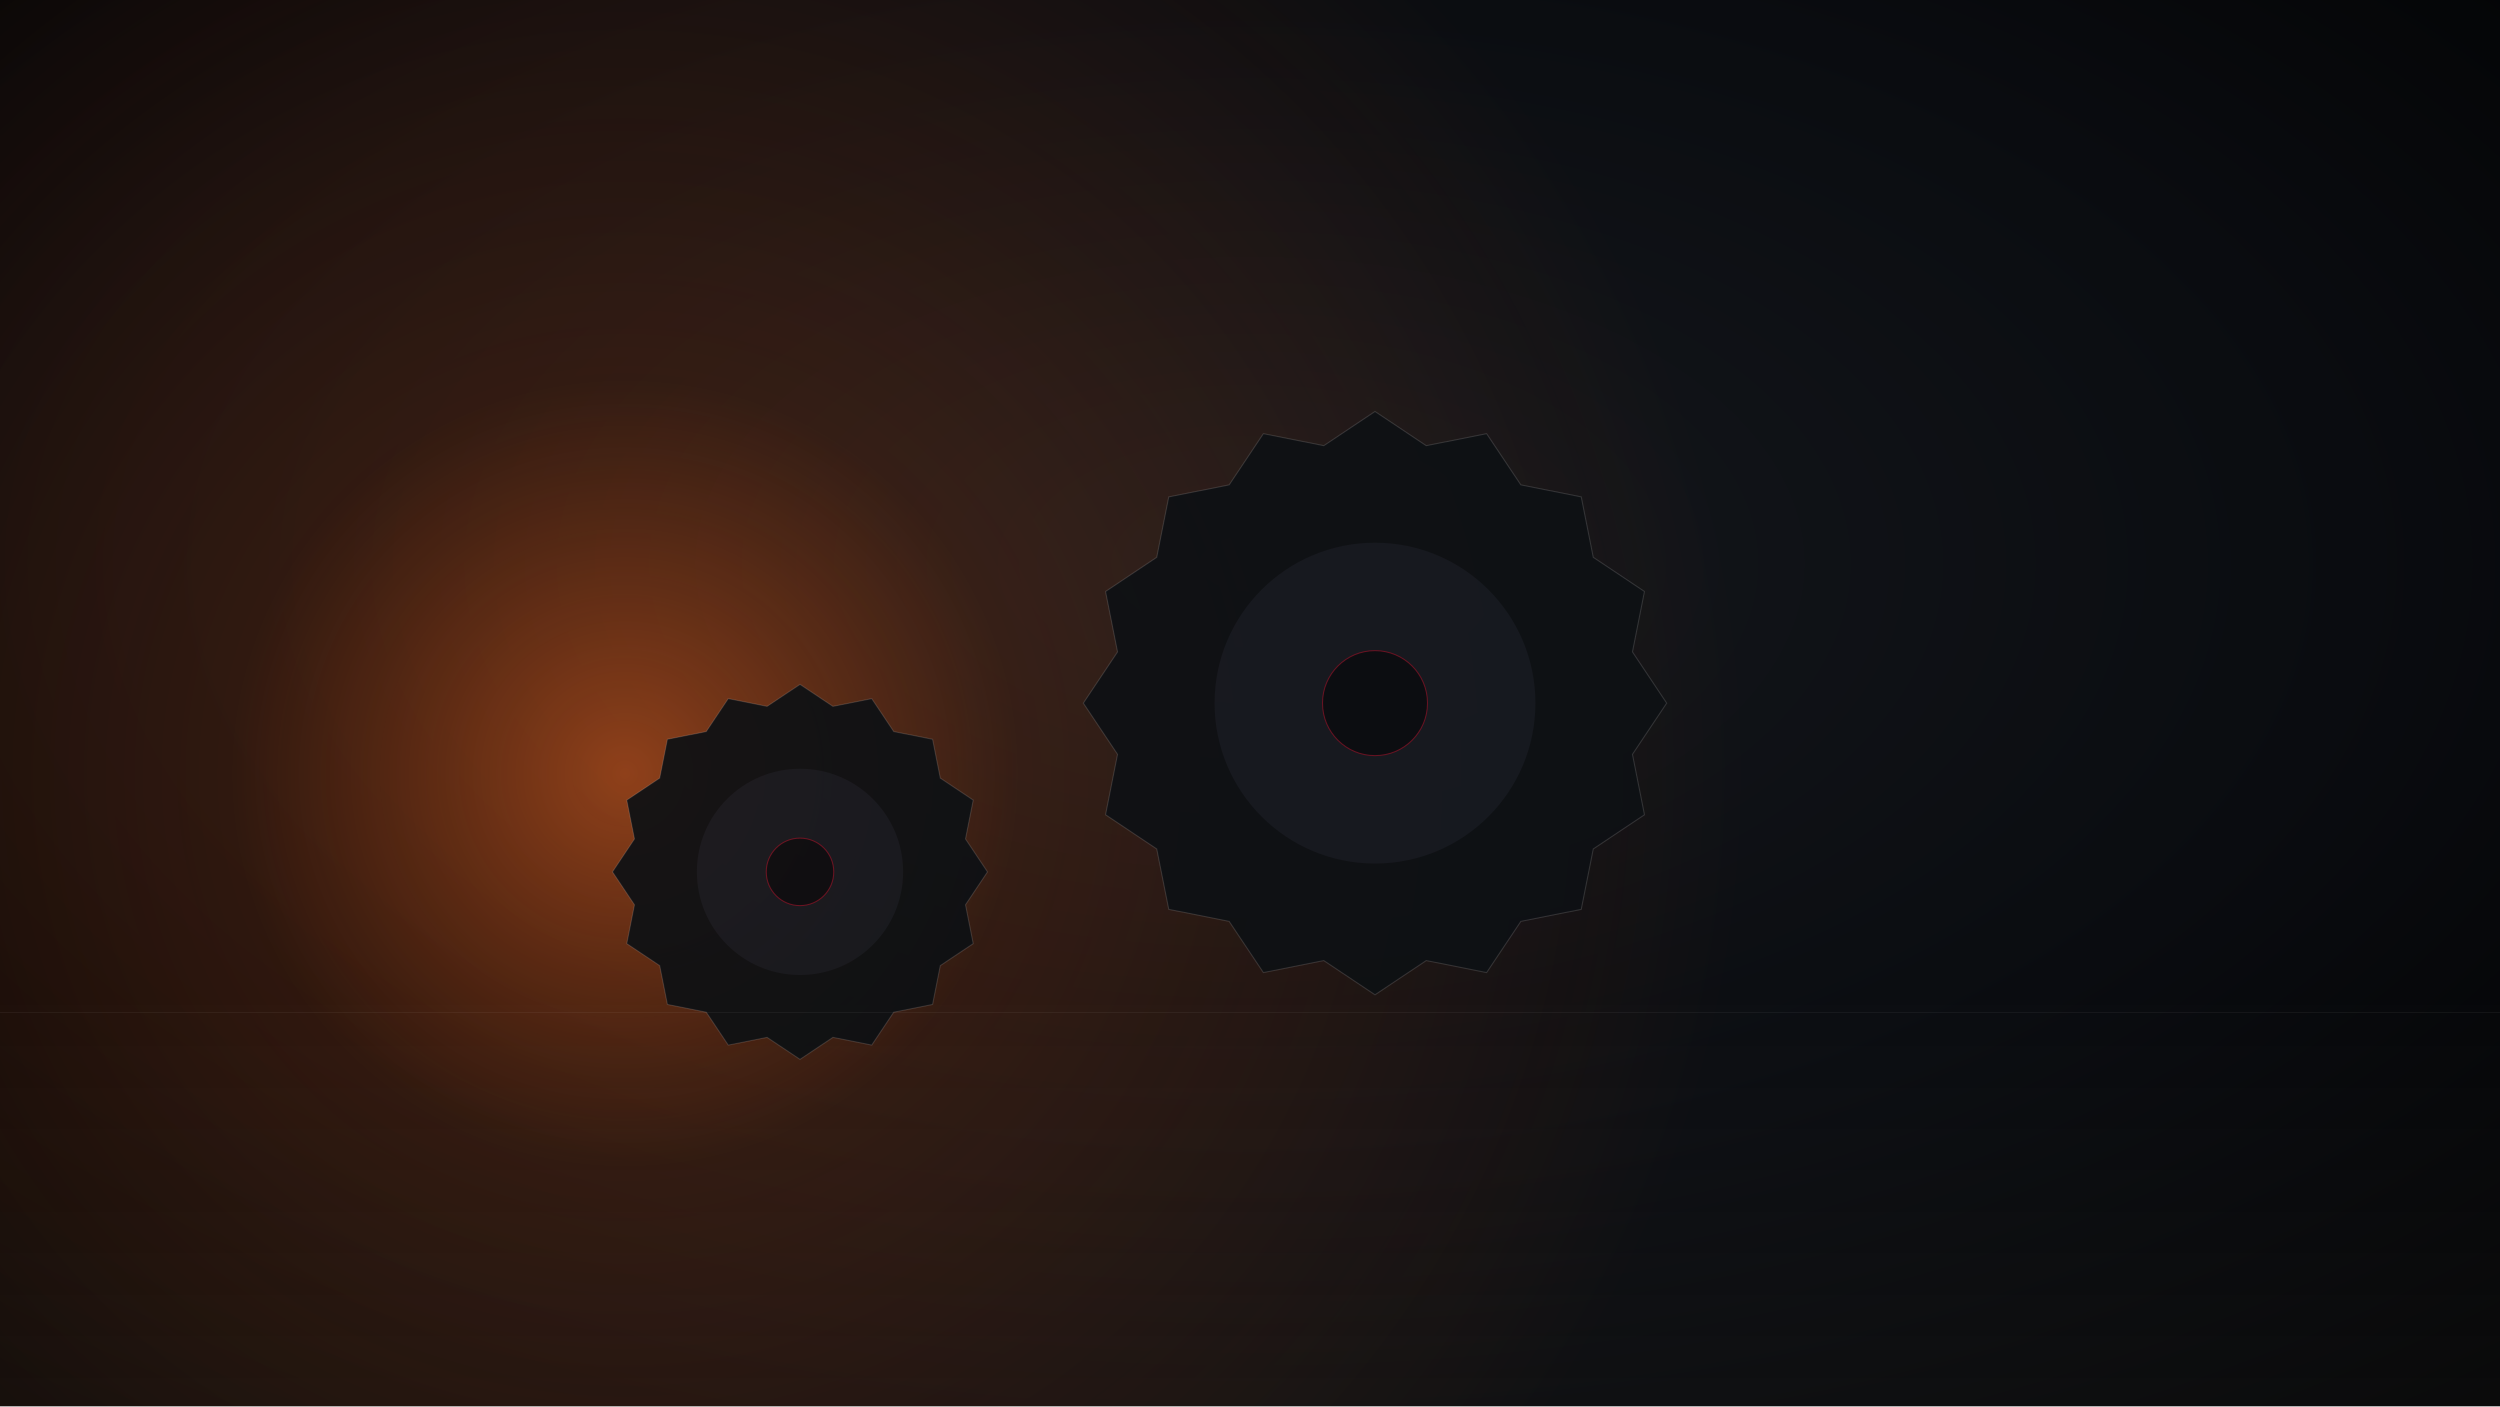
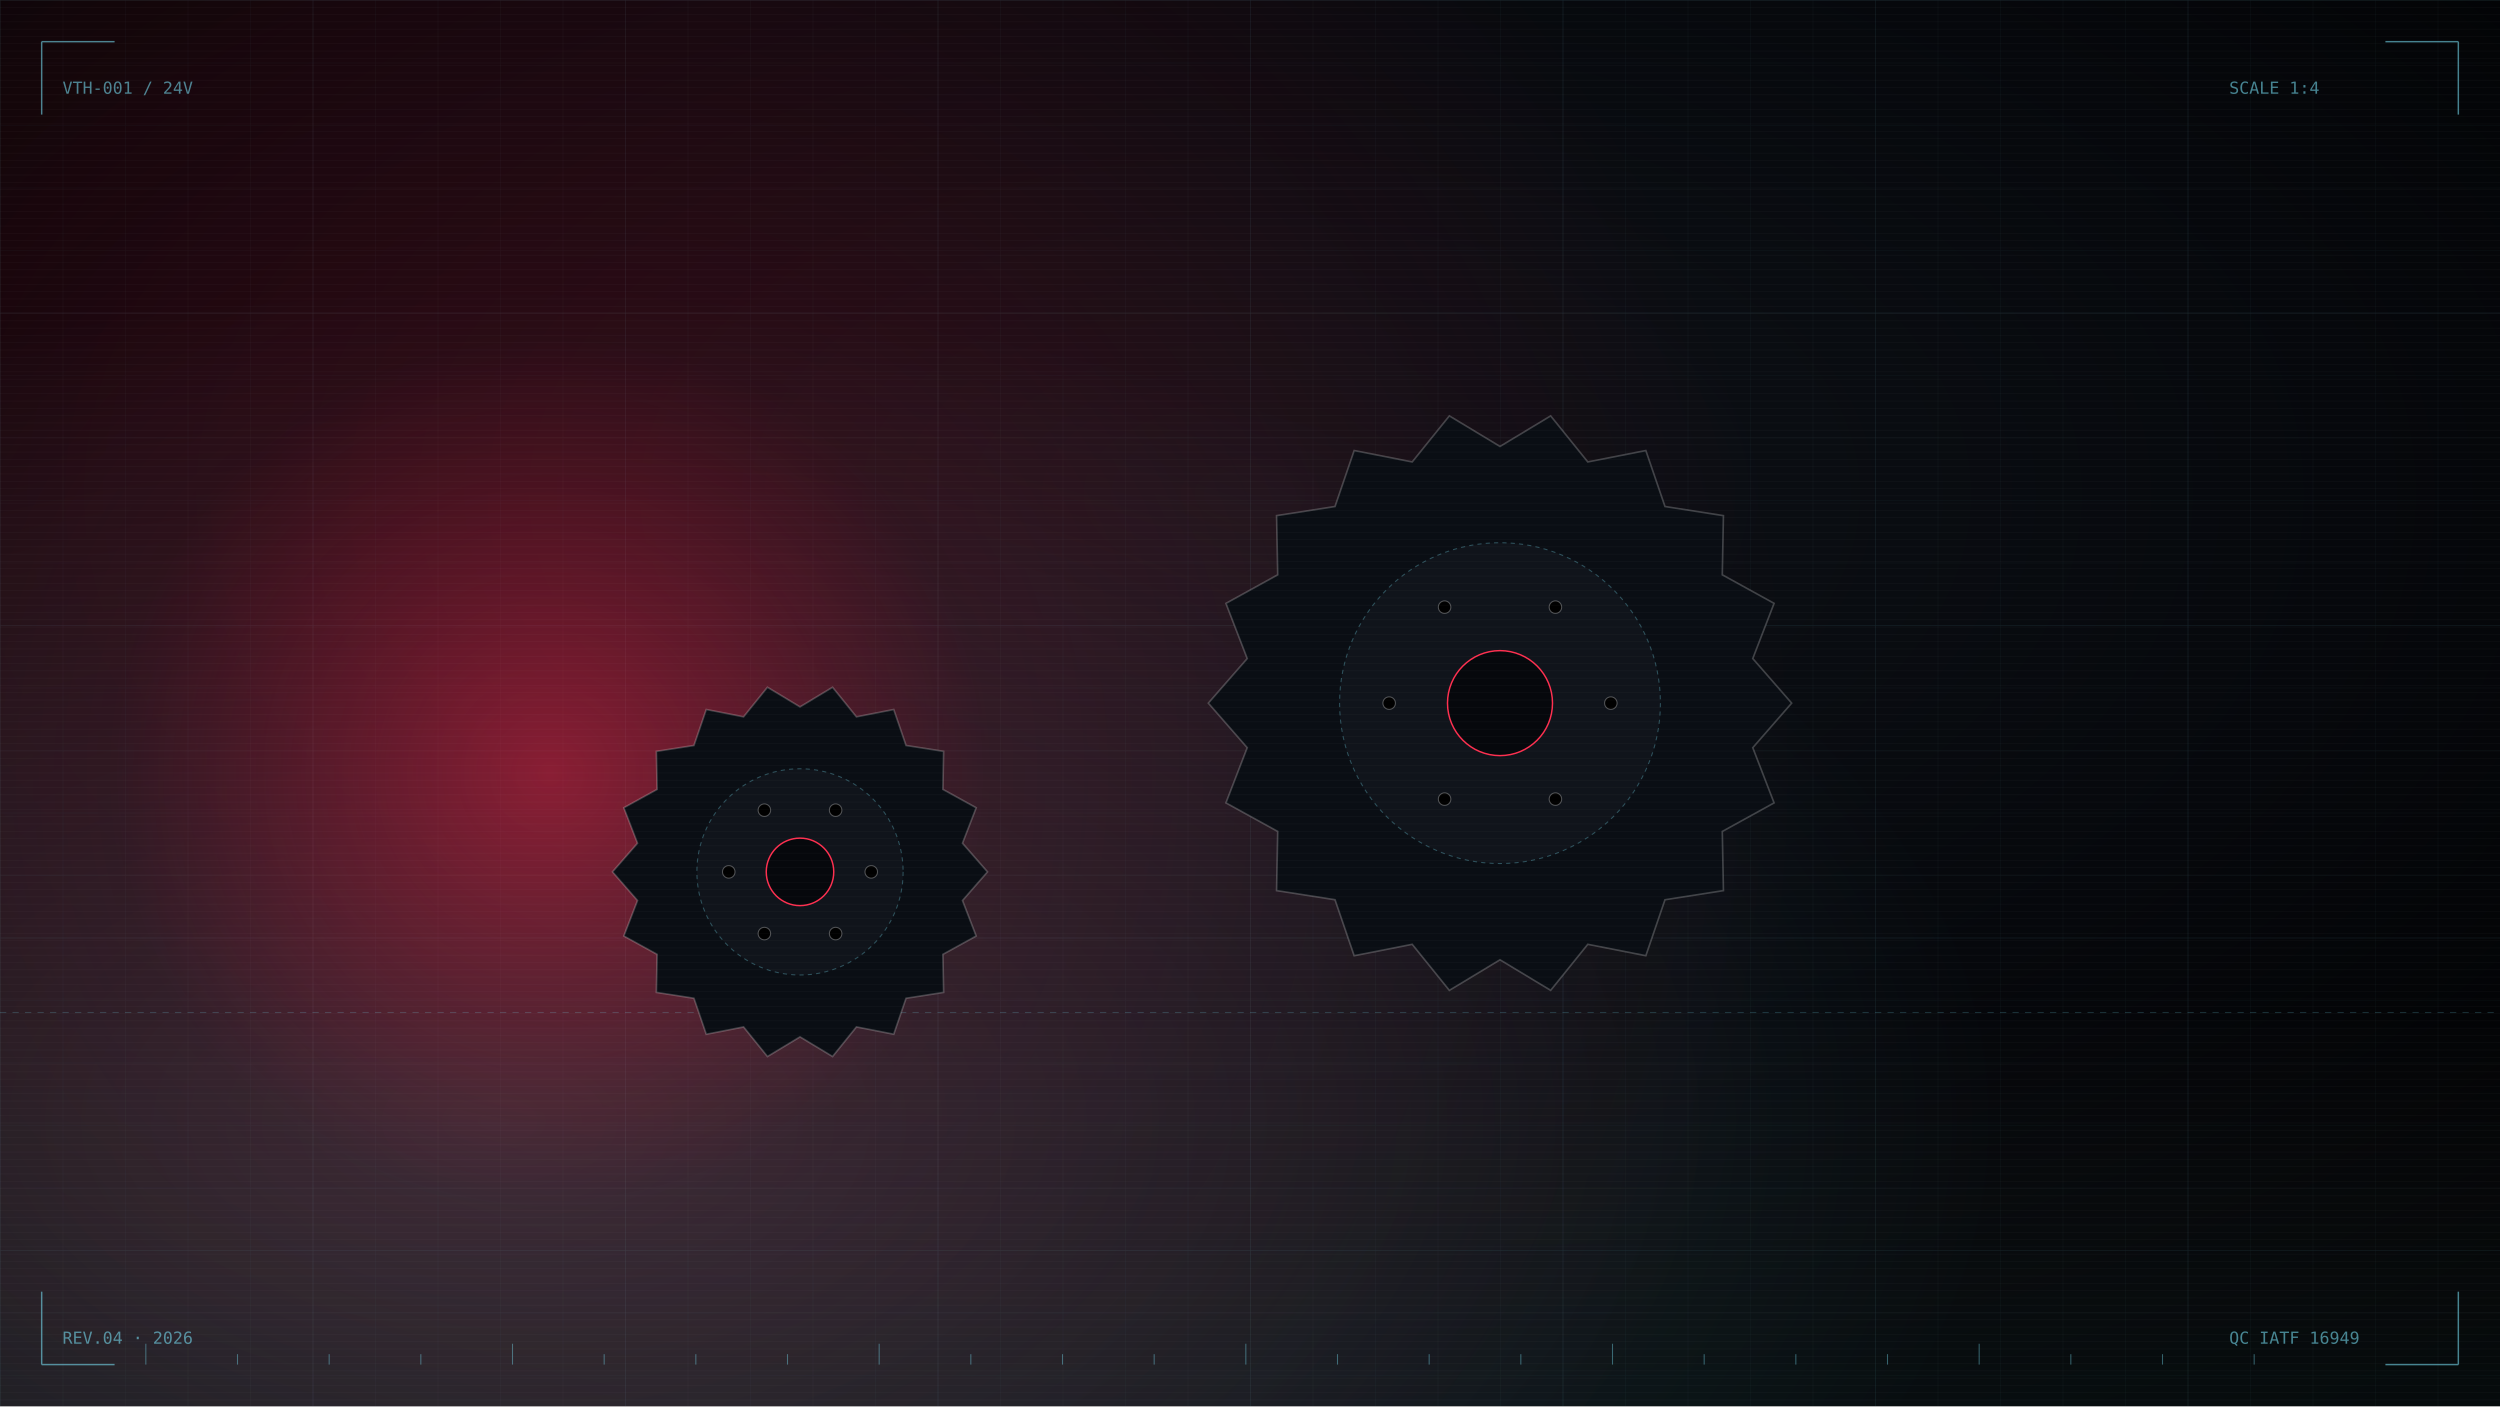
<svg xmlns="http://www.w3.org/2000/svg" viewBox="0 0 2400 1350" width="2400" height="1350" role="img" preserveAspectRatio="xMidYMid slice">
  <defs>
-     <radialGradient id="bgrad" cx="50%" cy="40%" r="80%">
-       <stop offset="0%" stop-color="#15181d" />
-       <stop offset="55%" stop-color="#0a0c10" />
+     <pattern id="grid" width="60" height="60" patternUnits="userSpaceOnUse">
+       <path d="M 60 0 L 0 0 0 60" fill="none" stroke="rgba(123,233,255,0.05)" stroke-width="1" />
+     </pattern>
+     <pattern id="gridMajor" width="300" height="300" patternUnits="userSpaceOnUse">
+       <path d="M 300 0 L 0 0 0 300" fill="none" stroke="rgba(123,233,255,0.08)" stroke-width="1" />
+     </pattern>
+     <radialGradient id="bgrad" cx="50%" cy="35%" r="80%">
+       <stop offset="0%" stop-color="#0e1218" />
+       <stop offset="55%" stop-color="#06080c" />
      <stop offset="100%" stop-color="#000" />
    </radialGradient>
-     <radialGradient id="glow" cx="600" cy="742.5" r="1080" gradientUnits="userSpaceOnUse">
-       <stop offset="0%" stop-color="hsla(20, 95%, 55%, 0.55)" />
-       <stop offset="35%" stop-color="hsla(20, 90%, 45%, 0.18)" />
-       <stop offset="100%" stop-color="hsla(20, 90%, 45%, 0)" />
+     <radialGradient id="glow" cx="528" cy="742.5" r="1200" gradientUnits="userSpaceOnUse">
+       <stop offset="0%" stop-color="hsla(350, 100%, 55%, 0.5)" />
+       <stop offset="35%" stop-color="hsla(350, 95%, 45%, 0.15)" />
+       <stop offset="100%" stop-color="hsla(350, 90%, 45%, 0)" />
+     </radialGradient>
+     <radialGradient id="cyanGlow" cx="20%" cy="80%" r="60%">
+       <stop offset="0%" stop-color="rgba(123,233,255,0.18)" />
+       <stop offset="100%" stop-color="rgba(123,233,255,0)" />
    </radialGradient>
    <linearGradient id="floor" x1="0" y1="0" x2="0" y2="1">
      <stop offset="0%" stop-color="rgba(255,255,255,0)" />
-       <stop offset="100%" stop-color="rgba(255,255,255,0.04)" />
+       <stop offset="100%" stop-color="rgba(123,233,255,0.05)" />
    </linearGradient>
    <filter id="soft">
-       <feGaussianBlur stdDeviation="2" />
+       <feGaussianBlur stdDeviation="3" />
+     </filter>
+     <filter id="bloom">
+       <feGaussianBlur stdDeviation="6" />
    </filter>
  </defs>
  <rect width="2400" height="1350" fill="url(#bgrad)" />
+   <rect width="2400" height="1350" fill="url(#grid)" />
+   <rect width="2400" height="1350" fill="url(#gridMajor)" />
+   <rect width="2400" height="1350" fill="url(#cyanGlow)" />
  <rect width="2400" height="1350" fill="url(#glow)" />
-   <rect y="945" width="2400" height="405" fill="url(#floor)" />
-   <g transform="translate(1320,675)" opacity="0.92">
-     <path d="M280,0 L247.158,49.163 L258.686,107.151 L209.53,140.004 L197.99,197.99 L140.004,209.53 L107.151,258.686 L49.163,247.158 L1.7145055188062946e-14,280 L-49.163,247.158 L-107.151,258.686 L-140.004,209.53 L-197.99,197.99 L-209.53,140.004 L-258.686,107.151 L-247.158,49.163 L-280,3.429011037612589e-14 L-247.158,-49.163 L-258.686,-107.151 L-209.53,-140.004 L-197.99,-197.99 L-140.004,-209.53 L-107.151,-258.686 L-49.163,-247.158 L-5.143516556418883e-14,-280 L49.163,-247.158 L107.151,-258.686 L140.004,-209.53 L197.99,-197.99 L209.53,-140.004 L258.686,-107.151 L247.158,-49.163 Z" fill="#0d1014" stroke="rgba(255,255,255,0.15)" />
-     <circle r="154" fill="#16191f" />
-     <circle r="50.4" fill="#0a0c10" stroke="rgba(200,16,46,0.5)" />
+   <line x1="0" y1="972" x2="2400" y2="972" stroke="rgba(123,233,255,0.18)" stroke-width="1" stroke-dasharray="6 6" />
+   <rect y="972" width="2400" height="378" fill="url(#floor)" />
+   <g transform="translate(1440,675)">
+     <path d="M280,0 L242.657,42.787 L263.114,95.766 L213.389,123.2 L214.492,179.981 L158.383,188.753 L140,242.487 L84.274,231.54 L48.621,275.746 L1.508764856549539e-14,246.4 L-48.621,275.746 L-84.274,231.54 L-140,242.487 L-158.383,188.753 L-214.492,179.981 L-213.389,123.2 L-263.114,95.766 L-242.657,42.787 L-280,3.429011037612589e-14 L-242.657,-42.787 L-263.114,-95.766 L-213.389,-123.2 L-214.492,-179.981 L-158.383,-188.753 L-140,-242.487 L-84.274,-231.54 L-48.621,-275.746 L-4.526294569648617e-14,-246.4 L48.621,-275.746 L84.274,-231.54 L140,-242.487 L158.383,-188.753 L214.492,-179.981 L213.389,-123.2 L263.114,-95.766 L242.657,-42.787 Z" fill="#0a0e14" stroke="rgba(255,255,255,0.22)" stroke-width="1.6" />
+     <circle r="154" fill="#10141b" />
+     <circle r="154" fill="none" stroke="rgba(123,233,255,0.3)" stroke-dasharray="4 4" />
+     <circle r="50.4" fill="#06080c" stroke="#ff3050" stroke-width="1.4" />
+     <circle cx="106.4" cy="0" r="6" fill="#000" stroke="rgba(255,255,255,0.3)" />
+     <circle cx="53.2" cy="92.145" r="6" fill="#000" stroke="rgba(255,255,255,0.3)" />
+     <circle cx="-53.2" cy="92.145" r="6" fill="#000" stroke="rgba(255,255,255,0.3)" />
+     <circle cx="-106.4" cy="1.303024194292784e-14" r="6" fill="#000" stroke="rgba(255,255,255,0.3)" />
+     <circle cx="-53.2" cy="-92.145" r="6" fill="#000" stroke="rgba(255,255,255,0.3)" />
+     <circle cx="53.2" cy="-92.145" r="6" fill="#000" stroke="rgba(255,255,255,0.3)" />
  </g>
-   <g transform="translate(768,837)" opacity="0.92">
-     <path d="M180,0 L158.887,31.605 L166.298,68.883 L134.698,90.002 L127.279,127.279 L90.002,134.698 L68.883,166.298 L31.605,158.887 L1.1021821192326179e-14,180 L-31.605,158.887 L-68.883,166.298 L-90.002,134.698 L-127.279,127.279 L-134.698,90.002 L-166.298,68.883 L-158.887,31.605 L-180,2.2043642384652358e-14 L-158.887,-31.605 L-166.298,-68.883 L-134.698,-90.002 L-127.279,-127.279 L-90.002,-134.698 L-68.883,-166.298 L-31.605,-158.887 L-3.3065463576978534e-14,-180 L31.605,-158.887 L68.883,-166.298 L90.002,-134.698 L127.279,-127.279 L134.698,-90.002 L166.298,-68.883 L158.887,-31.605 Z" fill="#0d1014" stroke="rgba(255,255,255,0.15)" />
-     <circle r="99" fill="#16191f" />
-     <circle r="32.4" fill="#0a0c10" stroke="rgba(200,16,46,0.5)" />
+   <g transform="translate(768,837)">
+     <path d="M180,0 L155.994,27.506 L169.145,61.564 L137.178,79.2 L137.888,115.702 L101.818,121.341 L90,155.885 L54.176,148.847 L31.257,177.265 L9.699202649247038e-15,158.4 L-31.257,177.265 L-54.176,148.847 L-90,155.885 L-101.818,121.341 L-137.888,115.702 L-137.178,79.2 L-169.145,61.564 L-155.994,27.506 L-180,2.2043642384652358e-14 L-155.994,-27.506 L-169.145,-61.564 L-137.178,-79.2 L-137.888,-115.702 L-101.818,-121.341 L-90,-155.885 L-54.176,-148.847 L-31.257,-177.265 L-2.909760794774111e-14,-158.4 L31.257,-177.265 L54.176,-148.847 L90,-155.885 L101.818,-121.341 L137.888,-115.702 L137.178,-79.2 L169.145,-61.564 L155.994,-27.506 Z" fill="#0a0e14" stroke="rgba(255,255,255,0.22)" stroke-width="1.6" />
+     <circle r="99" fill="#10141b" />
+     <circle r="99" fill="none" stroke="rgba(123,233,255,0.3)" stroke-dasharray="4 4" />
+     <circle r="32.4" fill="#06080c" stroke="#ff3050" stroke-width="1.4" />
+     <circle cx="68.4" cy="0" r="6" fill="#000" stroke="rgba(255,255,255,0.3)" />
+     <circle cx="34.2" cy="59.236" r="6" fill="#000" stroke="rgba(255,255,255,0.3)" />
+     <circle cx="-34.2" cy="59.236" r="6" fill="#000" stroke="rgba(255,255,255,0.3)" />
+     <circle cx="-68.4" cy="8.376584106167896e-15" r="6" fill="#000" stroke="rgba(255,255,255,0.3)" />
+     <circle cx="-34.2" cy="-59.236" r="6" fill="#000" stroke="rgba(255,255,255,0.3)" />
+     <circle cx="34.2" cy="-59.236" r="6" fill="#000" stroke="rgba(255,255,255,0.3)" />
  </g>
-   <line x1="0" y1="972" x2="2400" y2="972" stroke="rgba(255,255,255,0.05)" stroke-width="1" />
+   <g opacity="0.04">
+     <line x1="0" y1="0" x2="2400" y2="0" stroke="#fff" stroke-width="0.5" />
+     <line x1="0" y1="7" x2="2400" y2="7" stroke="#fff" stroke-width="0.5" />
+     <line x1="0" y1="14" x2="2400" y2="14" stroke="#fff" stroke-width="0.5" />
+     <line x1="0" y1="21" x2="2400" y2="21" stroke="#fff" stroke-width="0.5" />
+     <line x1="0" y1="28" x2="2400" y2="28" stroke="#fff" stroke-width="0.5" />
+     <line x1="0" y1="35" x2="2400" y2="35" stroke="#fff" stroke-width="0.5" />
+     <line x1="0" y1="42" x2="2400" y2="42" stroke="#fff" stroke-width="0.5" />
+     <line x1="0" y1="49" x2="2400" y2="49" stroke="#fff" stroke-width="0.5" />
+     <line x1="0" y1="56" x2="2400" y2="56" stroke="#fff" stroke-width="0.5" />
+     <line x1="0" y1="63" x2="2400" y2="63" stroke="#fff" stroke-width="0.5" />
+     <line x1="0" y1="70" x2="2400" y2="70" stroke="#fff" stroke-width="0.5" />
+     <line x1="0" y1="77" x2="2400" y2="77" stroke="#fff" stroke-width="0.5" />
+     <line x1="0" y1="84" x2="2400" y2="84" stroke="#fff" stroke-width="0.5" />
+     <line x1="0" y1="91" x2="2400" y2="91" stroke="#fff" stroke-width="0.5" />
+     <line x1="0" y1="98" x2="2400" y2="98" stroke="#fff" stroke-width="0.5" />
+     <line x1="0" y1="105" x2="2400" y2="105" stroke="#fff" stroke-width="0.5" />
+     <line x1="0" y1="112" x2="2400" y2="112" stroke="#fff" stroke-width="0.5" />
+     <line x1="0" y1="119" x2="2400" y2="119" stroke="#fff" stroke-width="0.5" />
+     <line x1="0" y1="126" x2="2400" y2="126" stroke="#fff" stroke-width="0.5" />
+     <line x1="0" y1="133" x2="2400" y2="133" stroke="#fff" stroke-width="0.5" />
+     <line x1="0" y1="140" x2="2400" y2="140" stroke="#fff" stroke-width="0.5" />
+     <line x1="0" y1="147" x2="2400" y2="147" stroke="#fff" stroke-width="0.5" />
+     <line x1="0" y1="154" x2="2400" y2="154" stroke="#fff" stroke-width="0.5" />
+     <line x1="0" y1="161" x2="2400" y2="161" stroke="#fff" stroke-width="0.5" />
+     <line x1="0" y1="168" x2="2400" y2="168" stroke="#fff" stroke-width="0.5" />
+     <line x1="0" y1="175" x2="2400" y2="175" stroke="#fff" stroke-width="0.5" />
+     <line x1="0" y1="182" x2="2400" y2="182" stroke="#fff" stroke-width="0.5" />
+     <line x1="0" y1="189" x2="2400" y2="189" stroke="#fff" stroke-width="0.5" />
+     <line x1="0" y1="196" x2="2400" y2="196" stroke="#fff" stroke-width="0.5" />
+     <line x1="0" y1="203" x2="2400" y2="203" stroke="#fff" stroke-width="0.5" />
+     <line x1="0" y1="210" x2="2400" y2="210" stroke="#fff" stroke-width="0.5" />
+     <line x1="0" y1="217" x2="2400" y2="217" stroke="#fff" stroke-width="0.5" />
+     <line x1="0" y1="224" x2="2400" y2="224" stroke="#fff" stroke-width="0.5" />
+     <line x1="0" y1="231" x2="2400" y2="231" stroke="#fff" stroke-width="0.5" />
+     <line x1="0" y1="238" x2="2400" y2="238" stroke="#fff" stroke-width="0.5" />
+     <line x1="0" y1="245" x2="2400" y2="245" stroke="#fff" stroke-width="0.5" />
+     <line x1="0" y1="252" x2="2400" y2="252" stroke="#fff" stroke-width="0.5" />
+     <line x1="0" y1="259" x2="2400" y2="259" stroke="#fff" stroke-width="0.5" />
+     <line x1="0" y1="266" x2="2400" y2="266" stroke="#fff" stroke-width="0.5" />
+     <line x1="0" y1="273" x2="2400" y2="273" stroke="#fff" stroke-width="0.5" />
+     <line x1="0" y1="280" x2="2400" y2="280" stroke="#fff" stroke-width="0.5" />
+     <line x1="0" y1="287" x2="2400" y2="287" stroke="#fff" stroke-width="0.5" />
+     <line x1="0" y1="294" x2="2400" y2="294" stroke="#fff" stroke-width="0.5" />
+     <line x1="0" y1="301" x2="2400" y2="301" stroke="#fff" stroke-width="0.5" />
+     <line x1="0" y1="308" x2="2400" y2="308" stroke="#fff" stroke-width="0.5" />
+     <line x1="0" y1="315" x2="2400" y2="315" stroke="#fff" stroke-width="0.5" />
+     <line x1="0" y1="322" x2="2400" y2="322" stroke="#fff" stroke-width="0.5" />
+     <line x1="0" y1="329" x2="2400" y2="329" stroke="#fff" stroke-width="0.5" />
+     <line x1="0" y1="336" x2="2400" y2="336" stroke="#fff" stroke-width="0.5" />
+     <line x1="0" y1="343" x2="2400" y2="343" stroke="#fff" stroke-width="0.5" />
+     <line x1="0" y1="350" x2="2400" y2="350" stroke="#fff" stroke-width="0.5" />
+     <line x1="0" y1="357" x2="2400" y2="357" stroke="#fff" stroke-width="0.5" />
+     <line x1="0" y1="364" x2="2400" y2="364" stroke="#fff" stroke-width="0.5" />
+     <line x1="0" y1="371" x2="2400" y2="371" stroke="#fff" stroke-width="0.5" />
+     <line x1="0" y1="378" x2="2400" y2="378" stroke="#fff" stroke-width="0.5" />
+     <line x1="0" y1="385" x2="2400" y2="385" stroke="#fff" stroke-width="0.5" />
+     <line x1="0" y1="392" x2="2400" y2="392" stroke="#fff" stroke-width="0.5" />
+     <line x1="0" y1="399" x2="2400" y2="399" stroke="#fff" stroke-width="0.5" />
+     <line x1="0" y1="406" x2="2400" y2="406" stroke="#fff" stroke-width="0.5" />
+     <line x1="0" y1="413" x2="2400" y2="413" stroke="#fff" stroke-width="0.5" />
+     <line x1="0" y1="420" x2="2400" y2="420" stroke="#fff" stroke-width="0.5" />
+     <line x1="0" y1="427" x2="2400" y2="427" stroke="#fff" stroke-width="0.5" />
+     <line x1="0" y1="434" x2="2400" y2="434" stroke="#fff" stroke-width="0.5" />
+     <line x1="0" y1="441" x2="2400" y2="441" stroke="#fff" stroke-width="0.5" />
+     <line x1="0" y1="448" x2="2400" y2="448" stroke="#fff" stroke-width="0.5" />
+     <line x1="0" y1="455" x2="2400" y2="455" stroke="#fff" stroke-width="0.5" />
+     <line x1="0" y1="462" x2="2400" y2="462" stroke="#fff" stroke-width="0.5" />
+     <line x1="0" y1="469" x2="2400" y2="469" stroke="#fff" stroke-width="0.5" />
+     <line x1="0" y1="476" x2="2400" y2="476" stroke="#fff" stroke-width="0.5" />
+     <line x1="0" y1="483" x2="2400" y2="483" stroke="#fff" stroke-width="0.5" />
+     <line x1="0" y1="490" x2="2400" y2="490" stroke="#fff" stroke-width="0.5" />
+     <line x1="0" y1="497" x2="2400" y2="497" stroke="#fff" stroke-width="0.5" />
+     <line x1="0" y1="504" x2="2400" y2="504" stroke="#fff" stroke-width="0.5" />
+     <line x1="0" y1="511" x2="2400" y2="511" stroke="#fff" stroke-width="0.5" />
+     <line x1="0" y1="518" x2="2400" y2="518" stroke="#fff" stroke-width="0.5" />
+     <line x1="0" y1="525" x2="2400" y2="525" stroke="#fff" stroke-width="0.5" />
+     <line x1="0" y1="532" x2="2400" y2="532" stroke="#fff" stroke-width="0.5" />
+     <line x1="0" y1="539" x2="2400" y2="539" stroke="#fff" stroke-width="0.5" />
+     <line x1="0" y1="546" x2="2400" y2="546" stroke="#fff" stroke-width="0.5" />
+     <line x1="0" y1="553" x2="2400" y2="553" stroke="#fff" stroke-width="0.5" />
+     <line x1="0" y1="560" x2="2400" y2="560" stroke="#fff" stroke-width="0.5" />
+     <line x1="0" y1="567" x2="2400" y2="567" stroke="#fff" stroke-width="0.5" />
+     <line x1="0" y1="574" x2="2400" y2="574" stroke="#fff" stroke-width="0.5" />
+     <line x1="0" y1="581" x2="2400" y2="581" stroke="#fff" stroke-width="0.5" />
+     <line x1="0" y1="588" x2="2400" y2="588" stroke="#fff" stroke-width="0.5" />
+     <line x1="0" y1="595" x2="2400" y2="595" stroke="#fff" stroke-width="0.5" />
+     <line x1="0" y1="602" x2="2400" y2="602" stroke="#fff" stroke-width="0.5" />
+     <line x1="0" y1="609" x2="2400" y2="609" stroke="#fff" stroke-width="0.5" />
+     <line x1="0" y1="616" x2="2400" y2="616" stroke="#fff" stroke-width="0.5" />
+     <line x1="0" y1="623" x2="2400" y2="623" stroke="#fff" stroke-width="0.5" />
+     <line x1="0" y1="630" x2="2400" y2="630" stroke="#fff" stroke-width="0.5" />
+     <line x1="0" y1="637" x2="2400" y2="637" stroke="#fff" stroke-width="0.5" />
+     <line x1="0" y1="644" x2="2400" y2="644" stroke="#fff" stroke-width="0.5" />
+     <line x1="0" y1="651" x2="2400" y2="651" stroke="#fff" stroke-width="0.5" />
+     <line x1="0" y1="658" x2="2400" y2="658" stroke="#fff" stroke-width="0.5" />
+     <line x1="0" y1="665" x2="2400" y2="665" stroke="#fff" stroke-width="0.5" />
+     <line x1="0" y1="672" x2="2400" y2="672" stroke="#fff" stroke-width="0.5" />
+     <line x1="0" y1="679" x2="2400" y2="679" stroke="#fff" stroke-width="0.5" />
+     <line x1="0" y1="686" x2="2400" y2="686" stroke="#fff" stroke-width="0.5" />
+     <line x1="0" y1="693" x2="2400" y2="693" stroke="#fff" stroke-width="0.5" />
+     <line x1="0" y1="700" x2="2400" y2="700" stroke="#fff" stroke-width="0.5" />
+     <line x1="0" y1="707" x2="2400" y2="707" stroke="#fff" stroke-width="0.5" />
+     <line x1="0" y1="714" x2="2400" y2="714" stroke="#fff" stroke-width="0.5" />
+     <line x1="0" y1="721" x2="2400" y2="721" stroke="#fff" stroke-width="0.5" />
+     <line x1="0" y1="728" x2="2400" y2="728" stroke="#fff" stroke-width="0.5" />
+     <line x1="0" y1="735" x2="2400" y2="735" stroke="#fff" stroke-width="0.5" />
+     <line x1="0" y1="742" x2="2400" y2="742" stroke="#fff" stroke-width="0.5" />
+     <line x1="0" y1="749" x2="2400" y2="749" stroke="#fff" stroke-width="0.5" />
+     <line x1="0" y1="756" x2="2400" y2="756" stroke="#fff" stroke-width="0.5" />
+     <line x1="0" y1="763" x2="2400" y2="763" stroke="#fff" stroke-width="0.5" />
+     <line x1="0" y1="770" x2="2400" y2="770" stroke="#fff" stroke-width="0.5" />
+     <line x1="0" y1="777" x2="2400" y2="777" stroke="#fff" stroke-width="0.5" />
+     <line x1="0" y1="784" x2="2400" y2="784" stroke="#fff" stroke-width="0.5" />
+     <line x1="0" y1="791" x2="2400" y2="791" stroke="#fff" stroke-width="0.5" />
+     <line x1="0" y1="798" x2="2400" y2="798" stroke="#fff" stroke-width="0.5" />
+     <line x1="0" y1="805" x2="2400" y2="805" stroke="#fff" stroke-width="0.5" />
+     <line x1="0" y1="812" x2="2400" y2="812" stroke="#fff" stroke-width="0.5" />
+     <line x1="0" y1="819" x2="2400" y2="819" stroke="#fff" stroke-width="0.5" />
+     <line x1="0" y1="826" x2="2400" y2="826" stroke="#fff" stroke-width="0.5" />
+     <line x1="0" y1="833" x2="2400" y2="833" stroke="#fff" stroke-width="0.5" />
+     <line x1="0" y1="840" x2="2400" y2="840" stroke="#fff" stroke-width="0.5" />
+     <line x1="0" y1="847" x2="2400" y2="847" stroke="#fff" stroke-width="0.5" />
+     <line x1="0" y1="854" x2="2400" y2="854" stroke="#fff" stroke-width="0.5" />
+     <line x1="0" y1="861" x2="2400" y2="861" stroke="#fff" stroke-width="0.5" />
+     <line x1="0" y1="868" x2="2400" y2="868" stroke="#fff" stroke-width="0.5" />
+     <line x1="0" y1="875" x2="2400" y2="875" stroke="#fff" stroke-width="0.5" />
+     <line x1="0" y1="882" x2="2400" y2="882" stroke="#fff" stroke-width="0.5" />
+     <line x1="0" y1="889" x2="2400" y2="889" stroke="#fff" stroke-width="0.5" />
+     <line x1="0" y1="896" x2="2400" y2="896" stroke="#fff" stroke-width="0.5" />
+     <line x1="0" y1="903" x2="2400" y2="903" stroke="#fff" stroke-width="0.5" />
+     <line x1="0" y1="910" x2="2400" y2="910" stroke="#fff" stroke-width="0.5" />
+     <line x1="0" y1="917" x2="2400" y2="917" stroke="#fff" stroke-width="0.5" />
+     <line x1="0" y1="924" x2="2400" y2="924" stroke="#fff" stroke-width="0.5" />
+     <line x1="0" y1="931" x2="2400" y2="931" stroke="#fff" stroke-width="0.5" />
+     <line x1="0" y1="938" x2="2400" y2="938" stroke="#fff" stroke-width="0.5" />
+     <line x1="0" y1="945" x2="2400" y2="945" stroke="#fff" stroke-width="0.5" />
+     <line x1="0" y1="952" x2="2400" y2="952" stroke="#fff" stroke-width="0.5" />
+     <line x1="0" y1="959" x2="2400" y2="959" stroke="#fff" stroke-width="0.5" />
+     <line x1="0" y1="966" x2="2400" y2="966" stroke="#fff" stroke-width="0.5" />
+     <line x1="0" y1="973" x2="2400" y2="973" stroke="#fff" stroke-width="0.5" />
+     <line x1="0" y1="980" x2="2400" y2="980" stroke="#fff" stroke-width="0.5" />
+     <line x1="0" y1="987" x2="2400" y2="987" stroke="#fff" stroke-width="0.5" />
+     <line x1="0" y1="994" x2="2400" y2="994" stroke="#fff" stroke-width="0.5" />
+     <line x1="0" y1="1001" x2="2400" y2="1001" stroke="#fff" stroke-width="0.5" />
+     <line x1="0" y1="1008" x2="2400" y2="1008" stroke="#fff" stroke-width="0.5" />
+     <line x1="0" y1="1015" x2="2400" y2="1015" stroke="#fff" stroke-width="0.5" />
+     <line x1="0" y1="1022" x2="2400" y2="1022" stroke="#fff" stroke-width="0.5" />
+     <line x1="0" y1="1029" x2="2400" y2="1029" stroke="#fff" stroke-width="0.5" />
+     <line x1="0" y1="1036" x2="2400" y2="1036" stroke="#fff" stroke-width="0.5" />
+     <line x1="0" y1="1043" x2="2400" y2="1043" stroke="#fff" stroke-width="0.5" />
+     <line x1="0" y1="1050" x2="2400" y2="1050" stroke="#fff" stroke-width="0.5" />
+     <line x1="0" y1="1057" x2="2400" y2="1057" stroke="#fff" stroke-width="0.5" />
+     <line x1="0" y1="1064" x2="2400" y2="1064" stroke="#fff" stroke-width="0.5" />
+     <line x1="0" y1="1071" x2="2400" y2="1071" stroke="#fff" stroke-width="0.5" />
+     <line x1="0" y1="1078" x2="2400" y2="1078" stroke="#fff" stroke-width="0.5" />
+     <line x1="0" y1="1085" x2="2400" y2="1085" stroke="#fff" stroke-width="0.5" />
+     <line x1="0" y1="1092" x2="2400" y2="1092" stroke="#fff" stroke-width="0.5" />
+     <line x1="0" y1="1099" x2="2400" y2="1099" stroke="#fff" stroke-width="0.5" />
+     <line x1="0" y1="1106" x2="2400" y2="1106" stroke="#fff" stroke-width="0.5" />
+     <line x1="0" y1="1113" x2="2400" y2="1113" stroke="#fff" stroke-width="0.5" />
+     <line x1="0" y1="1120" x2="2400" y2="1120" stroke="#fff" stroke-width="0.5" />
+     <line x1="0" y1="1127" x2="2400" y2="1127" stroke="#fff" stroke-width="0.5" />
+     <line x1="0" y1="1134" x2="2400" y2="1134" stroke="#fff" stroke-width="0.5" />
+     <line x1="0" y1="1141" x2="2400" y2="1141" stroke="#fff" stroke-width="0.5" />
+     <line x1="0" y1="1148" x2="2400" y2="1148" stroke="#fff" stroke-width="0.5" />
+     <line x1="0" y1="1155" x2="2400" y2="1155" stroke="#fff" stroke-width="0.5" />
+     <line x1="0" y1="1162" x2="2400" y2="1162" stroke="#fff" stroke-width="0.5" />
+     <line x1="0" y1="1169" x2="2400" y2="1169" stroke="#fff" stroke-width="0.5" />
+     <line x1="0" y1="1176" x2="2400" y2="1176" stroke="#fff" stroke-width="0.5" />
+     <line x1="0" y1="1183" x2="2400" y2="1183" stroke="#fff" stroke-width="0.5" />
+     <line x1="0" y1="1190" x2="2400" y2="1190" stroke="#fff" stroke-width="0.5" />
+     <line x1="0" y1="1197" x2="2400" y2="1197" stroke="#fff" stroke-width="0.5" />
+     <line x1="0" y1="1204" x2="2400" y2="1204" stroke="#fff" stroke-width="0.5" />
+     <line x1="0" y1="1211" x2="2400" y2="1211" stroke="#fff" stroke-width="0.5" />
+     <line x1="0" y1="1218" x2="2400" y2="1218" stroke="#fff" stroke-width="0.5" />
+     <line x1="0" y1="1225" x2="2400" y2="1225" stroke="#fff" stroke-width="0.5" />
+     <line x1="0" y1="1232" x2="2400" y2="1232" stroke="#fff" stroke-width="0.5" />
+     <line x1="0" y1="1239" x2="2400" y2="1239" stroke="#fff" stroke-width="0.5" />
+     <line x1="0" y1="1246" x2="2400" y2="1246" stroke="#fff" stroke-width="0.5" />
+     <line x1="0" y1="1253" x2="2400" y2="1253" stroke="#fff" stroke-width="0.5" />
+     <line x1="0" y1="1260" x2="2400" y2="1260" stroke="#fff" stroke-width="0.5" />
+     <line x1="0" y1="1267" x2="2400" y2="1267" stroke="#fff" stroke-width="0.5" />
+     <line x1="0" y1="1274" x2="2400" y2="1274" stroke="#fff" stroke-width="0.5" />
+     <line x1="0" y1="1281" x2="2400" y2="1281" stroke="#fff" stroke-width="0.5" />
+     <line x1="0" y1="1288" x2="2400" y2="1288" stroke="#fff" stroke-width="0.5" />
+     <line x1="0" y1="1295" x2="2400" y2="1295" stroke="#fff" stroke-width="0.5" />
+     <line x1="0" y1="1302" x2="2400" y2="1302" stroke="#fff" stroke-width="0.5" />
+     <line x1="0" y1="1309" x2="2400" y2="1309" stroke="#fff" stroke-width="0.5" />
+     <line x1="0" y1="1316" x2="2400" y2="1316" stroke="#fff" stroke-width="0.5" />
+     <line x1="0" y1="1323" x2="2400" y2="1323" stroke="#fff" stroke-width="0.5" />
+     <line x1="0" y1="1330" x2="2400" y2="1330" stroke="#fff" stroke-width="0.5" />
+     <line x1="0" y1="1337" x2="2400" y2="1337" stroke="#fff" stroke-width="0.5" />
+     <line x1="0" y1="1344" x2="2400" y2="1344" stroke="#fff" stroke-width="0.5" />
+     <line x1="0" y1="1351" x2="2400" y2="1351" stroke="#fff" stroke-width="0.5" />
+     <line x1="0" y1="1358" x2="2400" y2="1358" stroke="#fff" stroke-width="0.5" />
+     <line x1="0" y1="1365" x2="2400" y2="1365" stroke="#fff" stroke-width="0.5" />
+     <line x1="0" y1="1372" x2="2400" y2="1372" stroke="#fff" stroke-width="0.5" />
+     <line x1="0" y1="1379" x2="2400" y2="1379" stroke="#fff" stroke-width="0.5" />
+     <line x1="0" y1="1386" x2="2400" y2="1386" stroke="#fff" stroke-width="0.5" />
+     <line x1="0" y1="1393" x2="2400" y2="1393" stroke="#fff" stroke-width="0.5" />
+   </g>
+   <g opacity="0.55" font-family="ui-monospace, SFMono-Regular, Menlo, monospace" font-size="16" fill="#7be9ff">
+     <g stroke="#7be9ff" stroke-width="1.4" fill="none">
+       <path d="M40,40 L40,110 M40,40 L110,40" />
+       <path d="M2360,40 L2360,110 M2360,40 L2290,40" />
+       <path d="M40,1310 L40,1240 M40,1310 L110,1310" />
+       <path d="M2360,1310 L2360,1240 M2360,1310 L2290,1310" />
+     </g>
+     <text x="60" y="90">VTH-001 / 24V</text>
+     <text x="2140" y="90">SCALE 1:4</text>
+     <text x="60" y="1290">REV.04 · 2026</text>
+     <text x="2140" y="1290">QC IATF 16949</text>
+     <g stroke="#7be9ff" stroke-width="1" opacity="0.7">
+       <line x1="140" y1="1310" x2="140" y2="1290" />
+       <line x1="228" y1="1310" x2="228" y2="1300" />
+       <line x1="316" y1="1310" x2="316" y2="1300" />
+       <line x1="404" y1="1310" x2="404" y2="1300" />
+       <line x1="492" y1="1310" x2="492" y2="1290" />
+       <line x1="580" y1="1310" x2="580" y2="1300" />
+       <line x1="668" y1="1310" x2="668" y2="1300" />
+       <line x1="756" y1="1310" x2="756" y2="1300" />
+       <line x1="844" y1="1310" x2="844" y2="1290" />
+       <line x1="932" y1="1310" x2="932" y2="1300" />
+       <line x1="1020" y1="1310" x2="1020" y2="1300" />
+       <line x1="1108" y1="1310" x2="1108" y2="1300" />
+       <line x1="1196" y1="1310" x2="1196" y2="1290" />
+       <line x1="1284" y1="1310" x2="1284" y2="1300" />
+       <line x1="1372" y1="1310" x2="1372" y2="1300" />
+       <line x1="1460" y1="1310" x2="1460" y2="1300" />
+       <line x1="1548" y1="1310" x2="1548" y2="1290" />
+       <line x1="1636" y1="1310" x2="1636" y2="1300" />
+       <line x1="1724" y1="1310" x2="1724" y2="1300" />
+       <line x1="1812" y1="1310" x2="1812" y2="1300" />
+       <line x1="1900" y1="1310" x2="1900" y2="1290" />
+       <line x1="1988" y1="1310" x2="1988" y2="1300" />
+       <line x1="2076" y1="1310" x2="2076" y2="1300" />
+       <line x1="2164" y1="1310" x2="2164" y2="1300" />
+     </g>
+   </g>
</svg>
